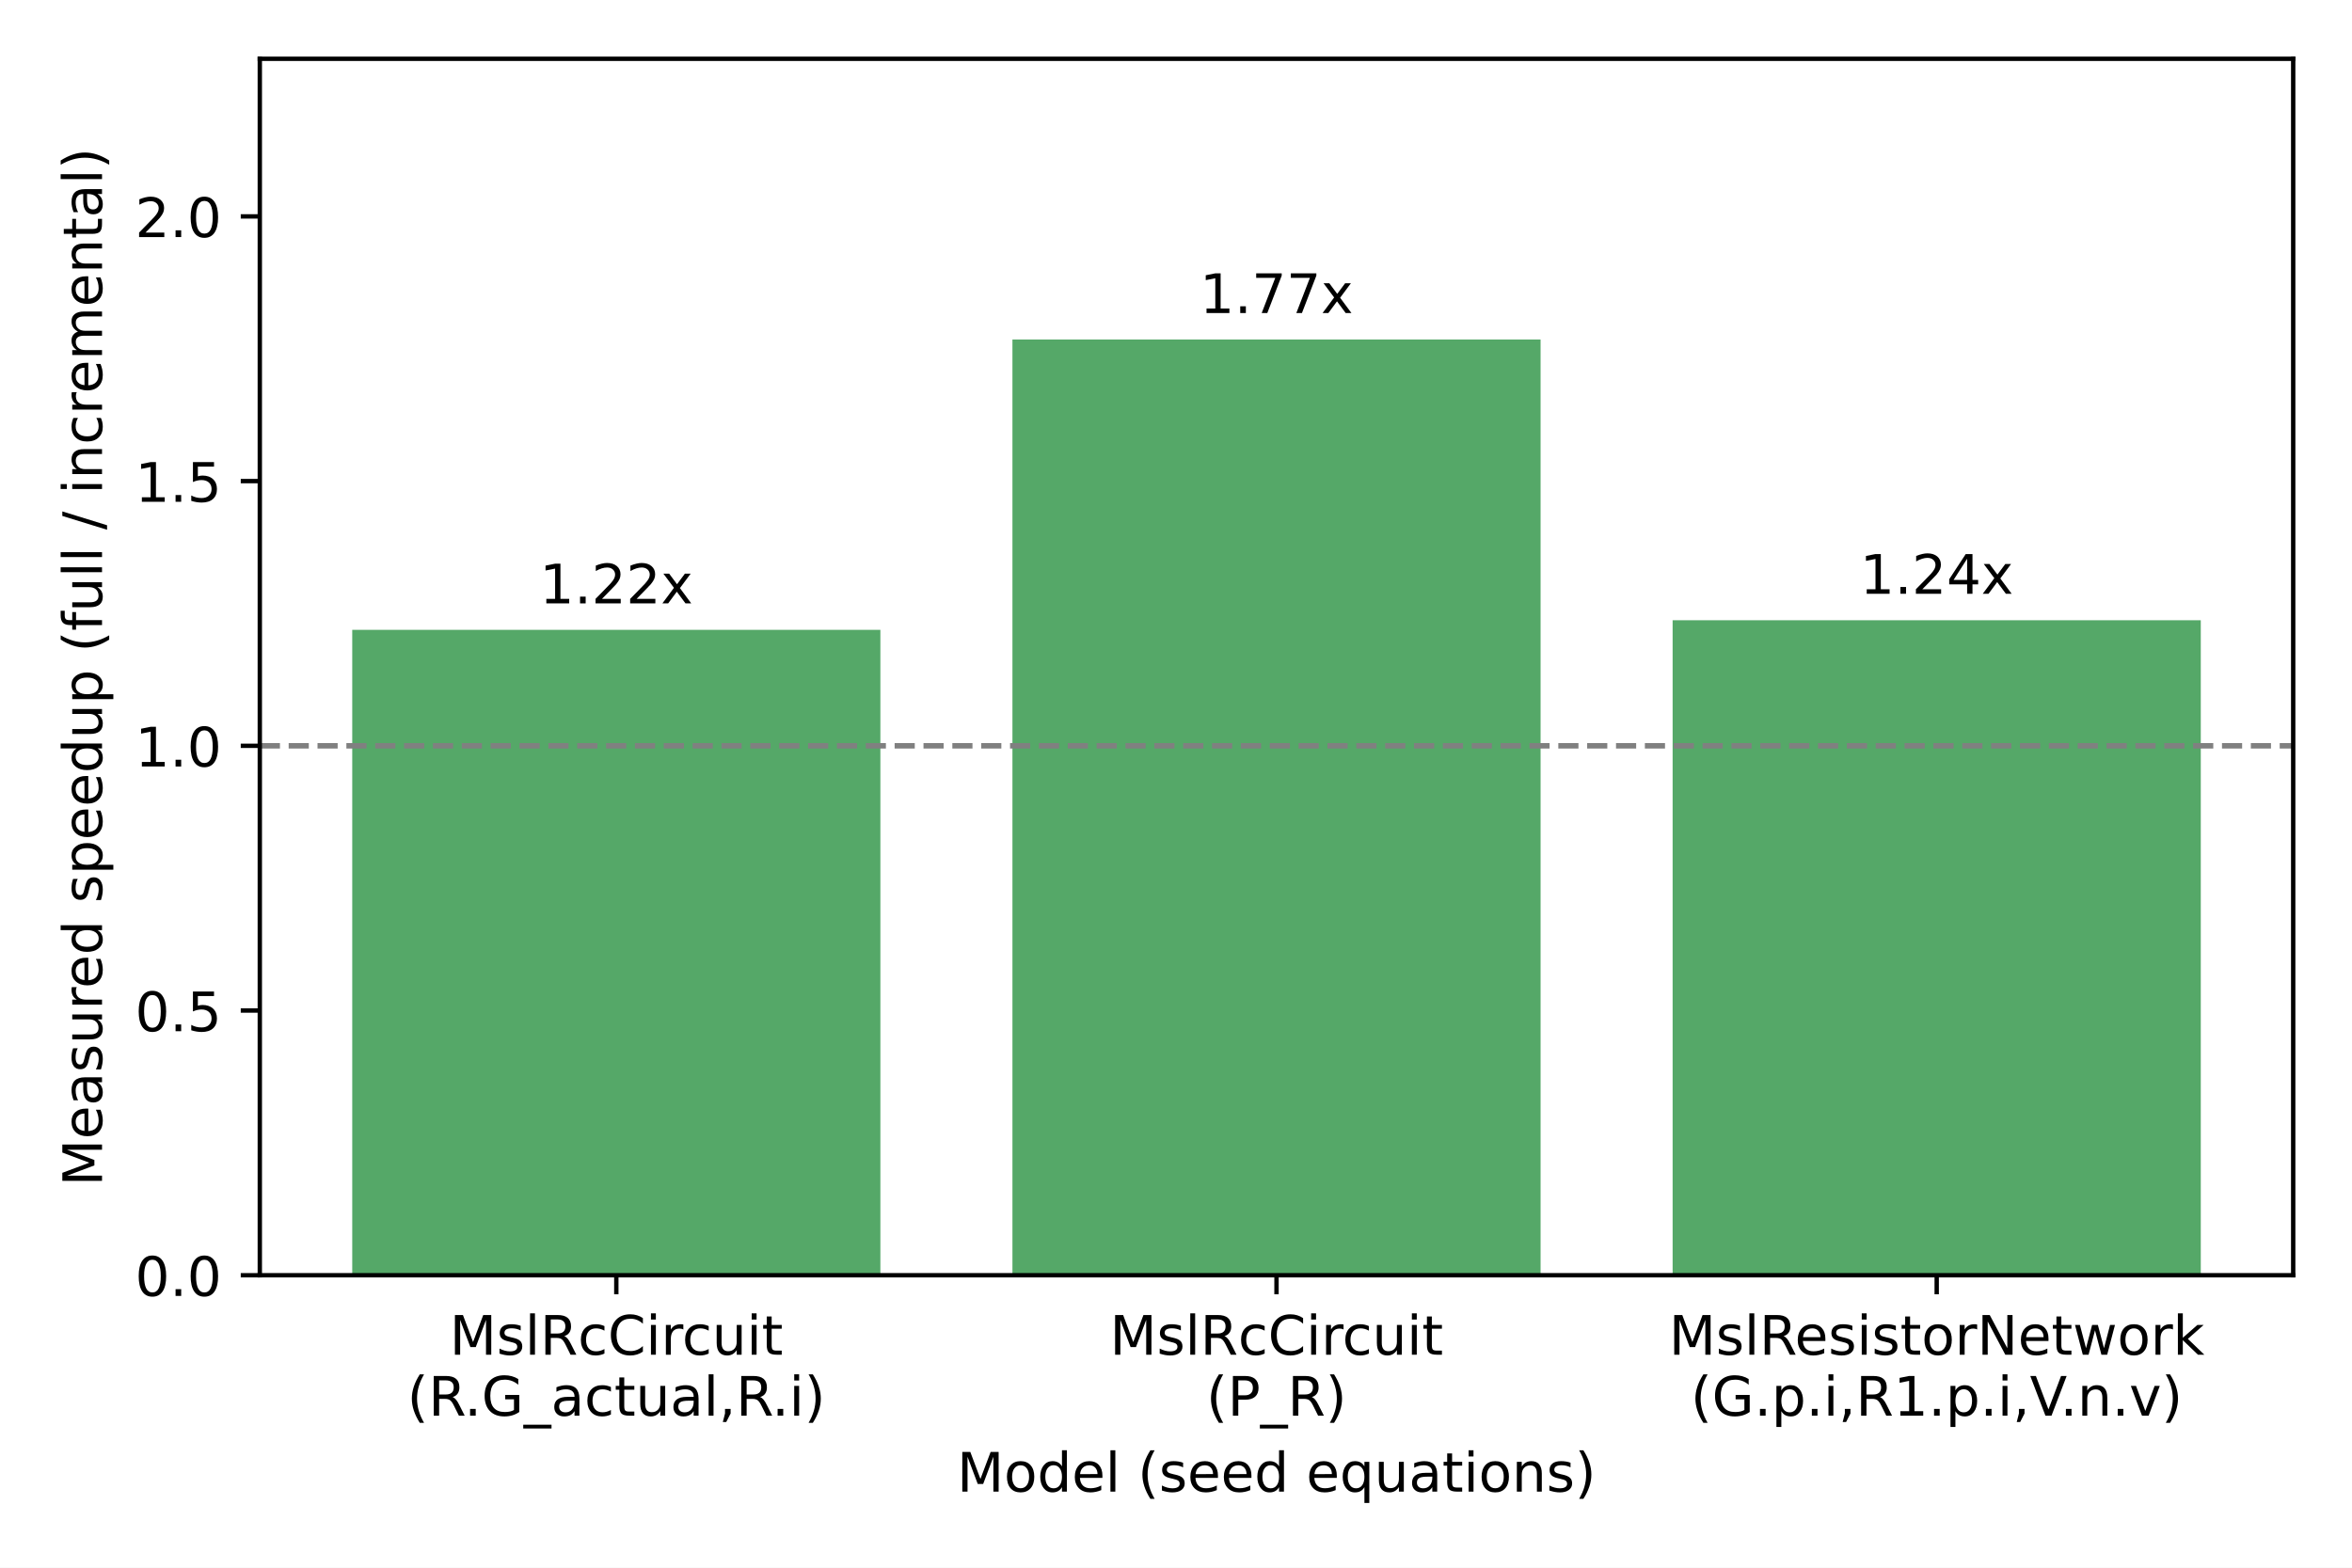
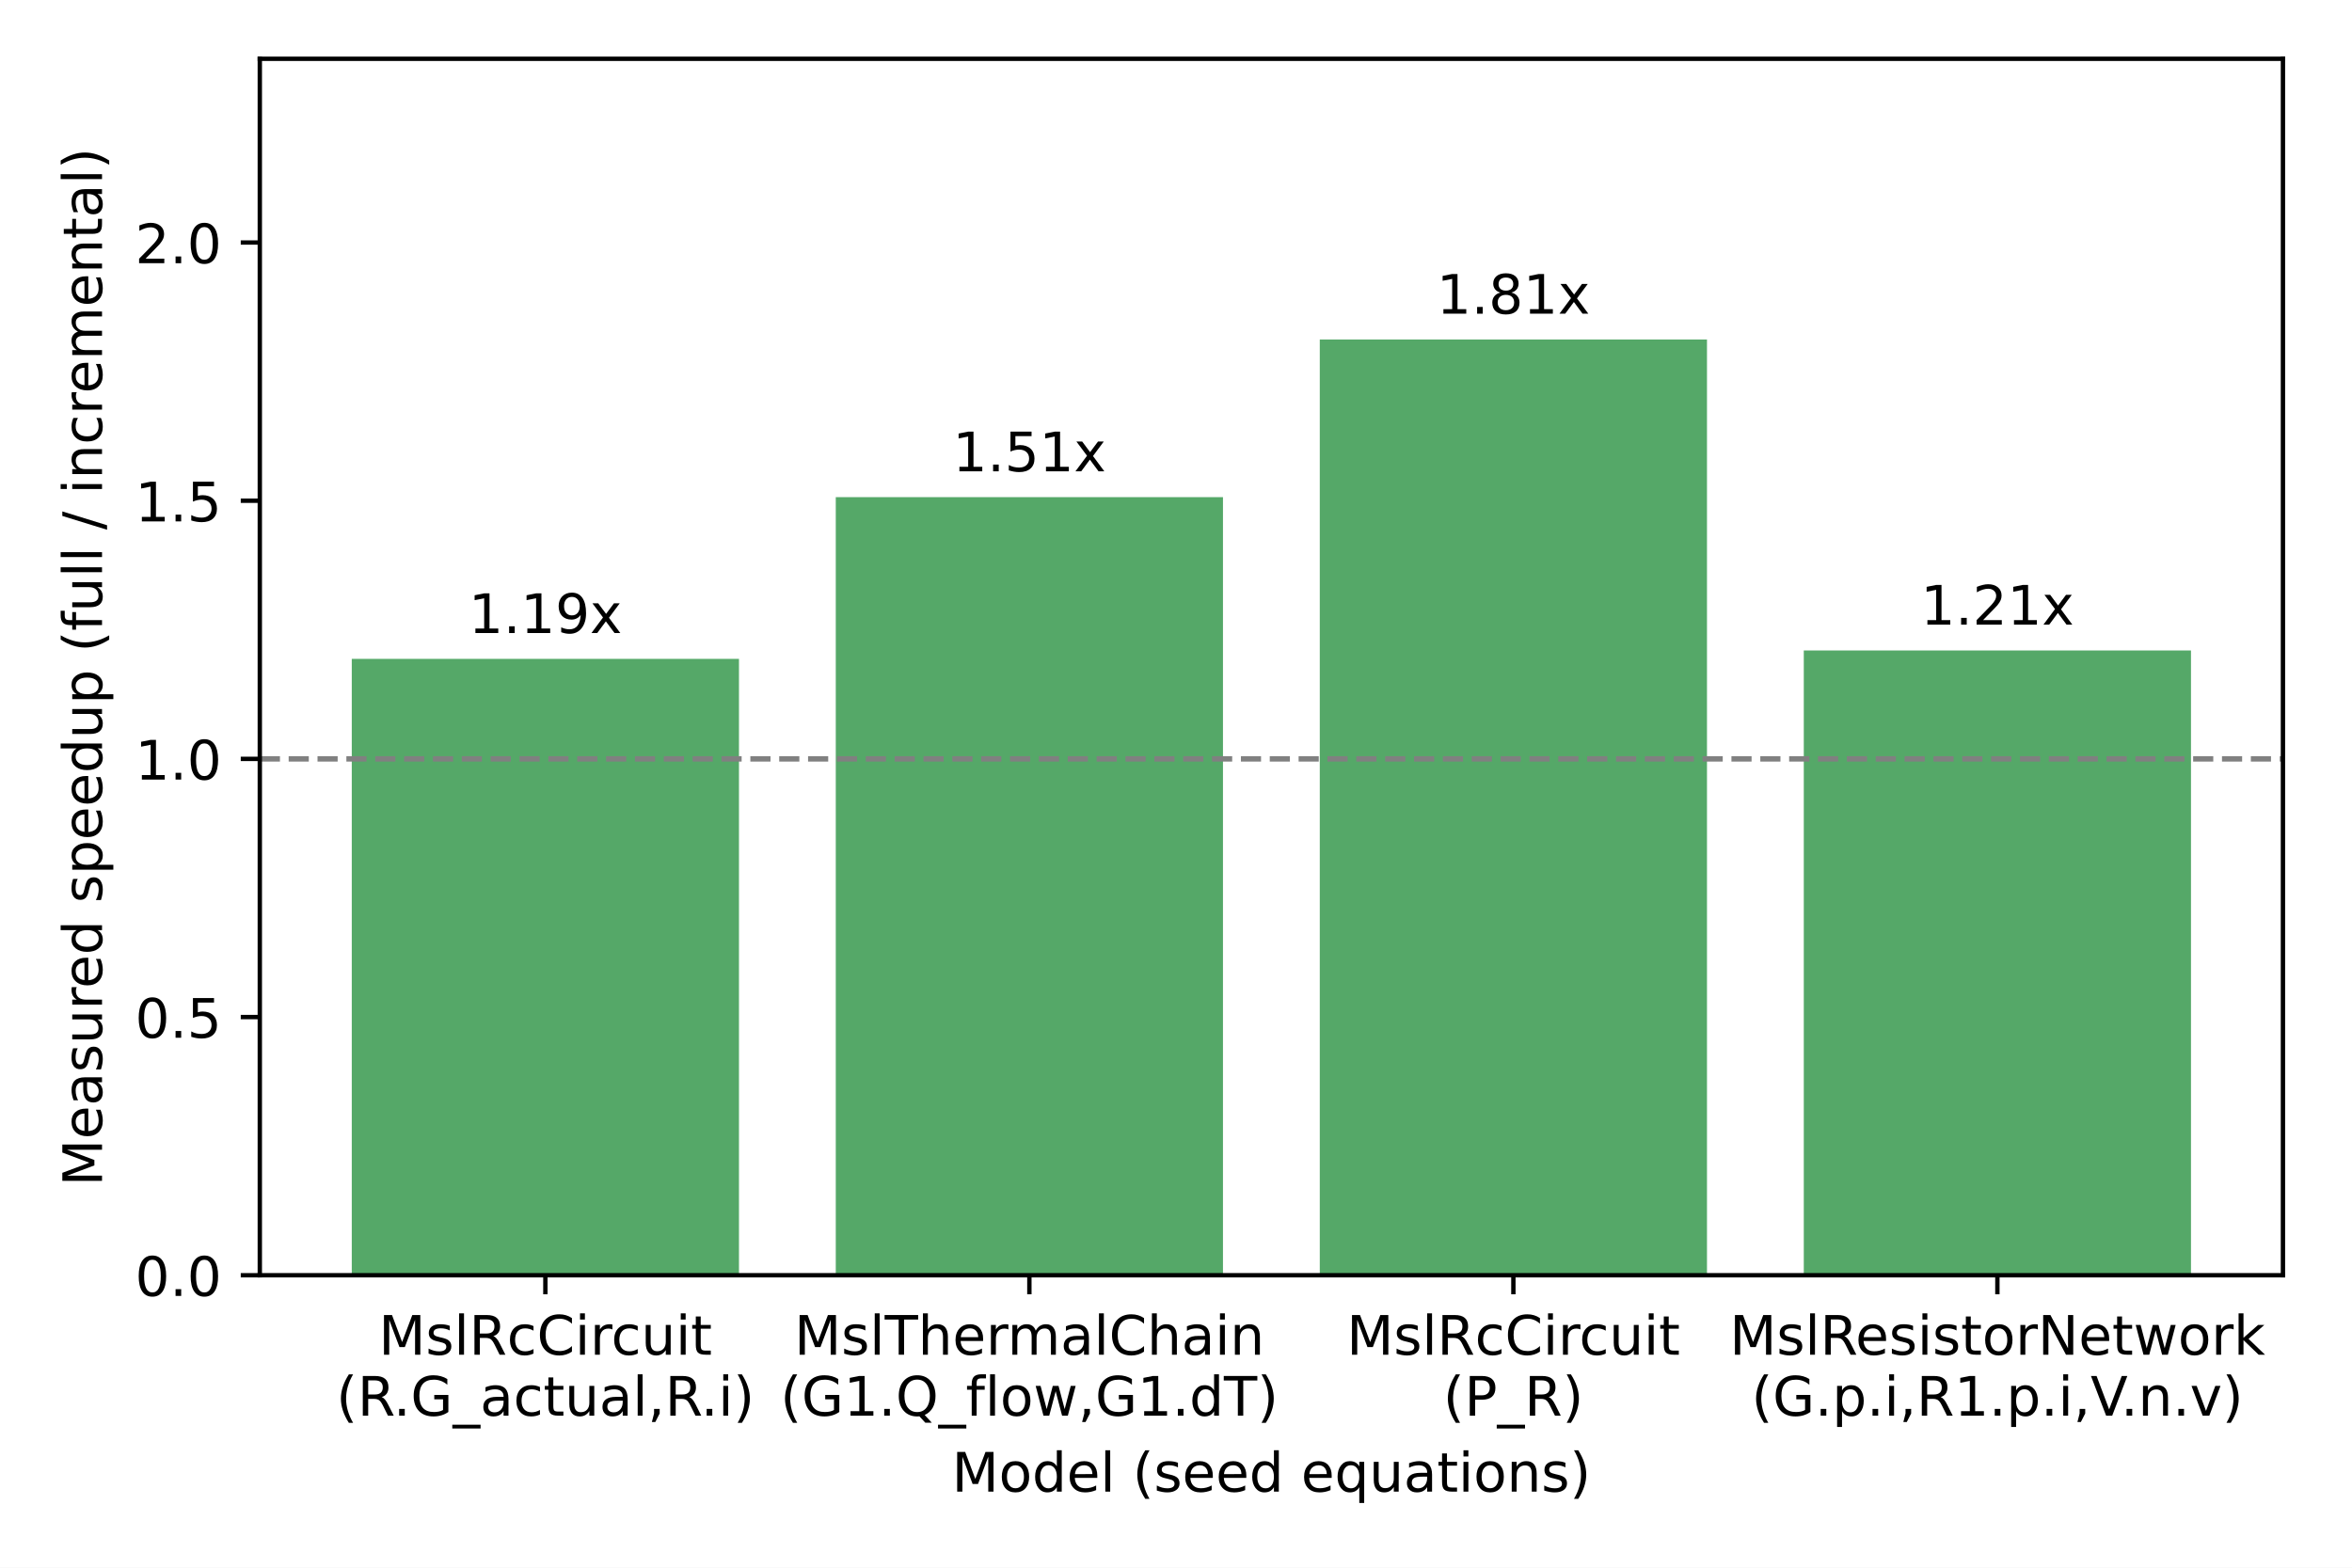
<svg xmlns="http://www.w3.org/2000/svg" xmlns:xlink="http://www.w3.org/1999/xlink" width="432pt" height="288pt" viewBox="0 0 432 288" version="1.1">
  <defs>
    <style type="text/css">*{stroke-linejoin: round; stroke-linecap: butt}</style>
  </defs>
  <g id="figure_1">
    <g id="patch_1">
      <path d="M 0 288  L 432 288  L 432 0  L 0 0  z " style="fill: #ffffff" />
    </g>
    <g id="axes_1">
      <g id="patch_2">
-         <path d="M 47.72 234.275  L 421.2 234.275  L 421.2 10.8  L 47.72 10.8  z " style="fill: #ffffff" />
+         <path d="M 47.72 234.275  L 419.316 234.275  L 419.316 10.8  L 47.72 10.8  z " style="fill: #ffffff" />
      </g>
      <g id="patch_3">
-         <path d="M 64.696 234.275  L 161.704 234.275  L 161.704 115.712  L 64.696 115.712  z " clip-path="url(#p40af8a4b9f)" style="fill: #55a868" />
+         <path d="M 64.611 234.275  L 135.73 234.275  L 135.73 121.04  L 64.611 121.04  z " clip-path="url(#pa6975c7ccc)" style="fill: #55a868" />
      </g>
      <g id="patch_4">
-         <path d="M 185.956 234.275  L 282.964 234.275  L 282.964 62.371  L 185.956 62.371  z " clip-path="url(#p40af8a4b9f)" style="fill: #55a868" />
+         <path d="M 153.509 234.275  L 224.628 234.275  L 224.628 91.329  L 153.509 91.329  z " clip-path="url(#pa6975c7ccc)" style="fill: #55a868" />
      </g>
      <g id="patch_5">
-         <path d="M 307.216 234.275  L 404.224 234.275  L 404.224 113.941  L 307.216 113.941  z " clip-path="url(#p40af8a4b9f)" style="fill: #55a868" />
+         <path d="M 242.408 234.275  L 313.527 234.275  L 313.527 62.371  L 242.408 62.371  z " clip-path="url(#pa6975c7ccc)" style="fill: #55a868" />
+       </g>
+       <g id="patch_6">
+         <path d="M 331.307 234.275  L 402.426 234.275  L 402.426 119.494  L 331.307 119.494  z " clip-path="url(#pa6975c7ccc)" style="fill: #55a868" />
      </g>
      <g id="matplotlib.axis_1">
        <g id="xtick_1">
          <g id="line2d_1">
            <defs>
              <path id="m8d30808b10" d="M 0 0  L 0 3.5  " style="stroke: #000000; stroke-width: 0.8" />
            </defs>
            <g>
-               <use xlink:href="#m8d30808b10" x="113.2" y="234.275" style="stroke: #000000; stroke-width: 0.8" />
+               <use xlink:href="#m8d30808b10" x="100.17" y="234.275" style="stroke: #000000; stroke-width: 0.8" />
            </g>
          </g>
          <g id="text_1">
-             <g transform="translate(82.57838 248.8732) scale(0.1 -0.1)">
+             <g transform="translate(69.54834 248.8732) scale(0.1 -0.1)">
              <defs>
                <path id="DejaVuSans-4d" d="M 628 4666  L 1569 4666  L 2759 1491  L 3956 4666  L 4897 4666  L 4897 0  L 4281 0  L 4281 4097  L 3078 897  L 2444 897  L 1241 4097  L 1241 0  L 628 0  L 628 4666  z " transform="scale(0.015625)" />
                <path id="DejaVuSans-73" d="M 2834 3397  L 2834 2853  Q 2591 2978 2328 3040  Q 2066 3103 1784 3103  Q 1356 3103 1142 2972  Q 928 2841 928 2578  Q 928 2378 1081 2264  Q 1234 2150 1697 2047  L 1894 2003  Q 2506 1872 2764 1633  Q 3022 1394 3022 966  Q 3022 478 2636 193  Q 2250 -91 1575 -91  Q 1294 -91 989 -36  Q 684 19 347 128  L 347 722  Q 666 556 975 473  Q 1284 391 1588 391  Q 1994 391 2212 530  Q 2431 669 2431 922  Q 2431 1156 2273 1281  Q 2116 1406 1581 1522  L 1381 1569  Q 847 1681 609 1914  Q 372 2147 372 2553  Q 372 3047 722 3315  Q 1072 3584 1716 3584  Q 2034 3584 2315 3537  Q 2597 3491 2834 3397  z " transform="scale(0.015625)" />
                <path id="DejaVuSans-6c" d="M 603 4863  L 1178 4863  L 1178 0  L 603 0  L 603 4863  z " transform="scale(0.015625)" />
                <path id="DejaVuSans-52" d="M 2841 2188  Q 3044 2119 3236 1894  Q 3428 1669 3622 1275  L 4263 0  L 3584 0  L 2988 1197  Q 2756 1666 2539 1819  Q 2322 1972 1947 1972  L 1259 1972  L 1259 0  L 628 0  L 628 4666  L 2053 4666  Q 2853 4666 3247 4331  Q 3641 3997 3641 3322  Q 3641 2881 3436 2590  Q 3231 2300 2841 2188  z M 1259 4147  L 1259 2491  L 2053 2491  Q 2509 2491 2742 2702  Q 2975 2913 2975 3322  Q 2975 3731 2742 3939  Q 2509 4147 2053 4147  L 1259 4147  z " transform="scale(0.015625)" />
                <path id="DejaVuSans-63" d="M 3122 3366  L 3122 2828  Q 2878 2963 2633 3030  Q 2388 3097 2138 3097  Q 1578 3097 1268 2742  Q 959 2388 959 1747  Q 959 1106 1268 751  Q 1578 397 2138 397  Q 2388 397 2633 464  Q 2878 531 3122 666  L 3122 134  Q 2881 22 2623 -34  Q 2366 -91 2075 -91  Q 1284 -91 818 406  Q 353 903 353 1747  Q 353 2603 823 3093  Q 1294 3584 2113 3584  Q 2378 3584 2631 3529  Q 2884 3475 3122 3366  z " transform="scale(0.015625)" />
                <path id="DejaVuSans-43" d="M 4122 4306  L 4122 3641  Q 3803 3938 3442 4084  Q 3081 4231 2675 4231  Q 1875 4231 1450 3742  Q 1025 3253 1025 2328  Q 1025 1406 1450 917  Q 1875 428 2675 428  Q 3081 428 3442 575  Q 3803 722 4122 1019  L 4122 359  Q 3791 134 3420 21  Q 3050 -91 2638 -91  Q 1578 -91 968 557  Q 359 1206 359 2328  Q 359 3453 968 4101  Q 1578 4750 2638 4750  Q 3056 4750 3426 4639  Q 3797 4528 4122 4306  z " transform="scale(0.015625)" />
                <path id="DejaVuSans-69" d="M 603 3500  L 1178 3500  L 1178 0  L 603 0  L 603 3500  z M 603 4863  L 1178 4863  L 1178 4134  L 603 4134  L 603 4863  z " transform="scale(0.015625)" />
                <path id="DejaVuSans-72" d="M 2631 2963  Q 2534 3019 2420 3045  Q 2306 3072 2169 3072  Q 1681 3072 1420 2755  Q 1159 2438 1159 1844  L 1159 0  L 581 0  L 581 3500  L 1159 3500  L 1159 2956  Q 1341 3275 1631 3429  Q 1922 3584 2338 3584  Q 2397 3584 2469 3576  Q 2541 3569 2628 3553  L 2631 2963  z " transform="scale(0.015625)" />
                <path id="DejaVuSans-75" d="M 544 1381  L 544 3500  L 1119 3500  L 1119 1403  Q 1119 906 1312 657  Q 1506 409 1894 409  Q 2359 409 2629 706  Q 2900 1003 2900 1516  L 2900 3500  L 3475 3500  L 3475 0  L 2900 0  L 2900 538  Q 2691 219 2414 64  Q 2138 -91 1772 -91  Q 1169 -91 856 284  Q 544 659 544 1381  z M 1991 3584  L 1991 3584  z " transform="scale(0.015625)" />
                <path id="DejaVuSans-74" d="M 1172 4494  L 1172 3500  L 2356 3500  L 2356 3053  L 1172 3053  L 1172 1153  Q 1172 725 1289 603  Q 1406 481 1766 481  L 2356 481  L 2356 0  L 1766 0  Q 1100 0 847 248  Q 594 497 594 1153  L 594 3053  L 172 3053  L 172 3500  L 594 3500  L 594 4494  L 1172 4494  z " transform="scale(0.015625)" />
              </defs>
              <use xlink:href="#DejaVuSans-4d" />
              <use xlink:href="#DejaVuSans-73" x="86.279" />
              <use xlink:href="#DejaVuSans-6c" x="138.379" />
              <use xlink:href="#DejaVuSans-52" x="166.162" />
              <use xlink:href="#DejaVuSans-63" x="235.645" />
              <use xlink:href="#DejaVuSans-43" x="290.625" />
              <use xlink:href="#DejaVuSans-69" x="360.449" />
              <use xlink:href="#DejaVuSans-72" x="388.232" />
              <use xlink:href="#DejaVuSans-63" x="427.096" />
              <use xlink:href="#DejaVuSans-75" x="482.076" />
              <use xlink:href="#DejaVuSans-69" x="545.455" />
              <use xlink:href="#DejaVuSans-74" x="573.238" />
            </g>
-             <g transform="translate(74.78698 260.071) scale(0.1 -0.1)">
+             <g transform="translate(61.75694 260.071) scale(0.1 -0.1)">
              <defs>
                <path id="DejaVuSans-28" d="M 1984 4856  Q 1566 4138 1362 3434  Q 1159 2731 1159 2009  Q 1159 1288 1364 580  Q 1569 -128 1984 -844  L 1484 -844  Q 1016 -109 783 600  Q 550 1309 550 2009  Q 550 2706 781 3412  Q 1013 4119 1484 4856  L 1984 4856  z " transform="scale(0.015625)" />
                <path id="DejaVuSans-2e" d="M 684 794  L 1344 794  L 1344 0  L 684 0  L 684 794  z " transform="scale(0.015625)" />
                <path id="DejaVuSans-47" d="M 3809 666  L 3809 1919  L 2778 1919  L 2778 2438  L 4434 2438  L 4434 434  Q 4069 175 3628 42  Q 3188 -91 2688 -91  Q 1594 -91 976 548  Q 359 1188 359 2328  Q 359 3472 976 4111  Q 1594 4750 2688 4750  Q 3144 4750 3555 4637  Q 3966 4525 4313 4306  L 4313 3634  Q 3963 3931 3569 4081  Q 3175 4231 2741 4231  Q 1884 4231 1454 3753  Q 1025 3275 1025 2328  Q 1025 1384 1454 906  Q 1884 428 2741 428  Q 3075 428 3337 486  Q 3600 544 3809 666  z " transform="scale(0.015625)" />
                <path id="DejaVuSans-5f" d="M 3263 -1063  L 3263 -1509  L -63 -1509  L -63 -1063  L 3263 -1063  z " transform="scale(0.015625)" />
                <path id="DejaVuSans-61" d="M 2194 1759  Q 1497 1759 1228 1600  Q 959 1441 959 1056  Q 959 750 1161 570  Q 1363 391 1709 391  Q 2188 391 2477 730  Q 2766 1069 2766 1631  L 2766 1759  L 2194 1759  z M 3341 1997  L 3341 0  L 2766 0  L 2766 531  Q 2569 213 2275 61  Q 1981 -91 1556 -91  Q 1019 -91 701 211  Q 384 513 384 1019  Q 384 1609 779 1909  Q 1175 2209 1959 2209  L 2766 2209  L 2766 2266  Q 2766 2663 2505 2880  Q 2244 3097 1772 3097  Q 1472 3097 1187 3025  Q 903 2953 641 2809  L 641 3341  Q 956 3463 1253 3523  Q 1550 3584 1831 3584  Q 2591 3584 2966 3190  Q 3341 2797 3341 1997  z " transform="scale(0.015625)" />
                <path id="DejaVuSans-2c" d="M 750 794  L 1409 794  L 1409 256  L 897 -744  L 494 -744  L 750 256  L 750 794  z " transform="scale(0.015625)" />
                <path id="DejaVuSans-29" d="M 513 4856  L 1013 4856  Q 1481 4119 1714 3412  Q 1947 2706 1947 2009  Q 1947 1309 1714 600  Q 1481 -109 1013 -844  L 513 -844  Q 928 -128 1133 580  Q 1338 1288 1338 2009  Q 1338 2731 1133 3434  Q 928 4138 513 4856  z " transform="scale(0.015625)" />
              </defs>
              <use xlink:href="#DejaVuSans-28" />
              <use xlink:href="#DejaVuSans-52" x="39.014" />
              <use xlink:href="#DejaVuSans-2e" x="104.871" />
              <use xlink:href="#DejaVuSans-47" x="136.658" />
              <use xlink:href="#DejaVuSans-5f" x="214.148" />
              <use xlink:href="#DejaVuSans-61" x="264.148" />
              <use xlink:href="#DejaVuSans-63" x="325.428" />
              <use xlink:href="#DejaVuSans-74" x="380.408" />
              <use xlink:href="#DejaVuSans-75" x="419.617" />
              <use xlink:href="#DejaVuSans-61" x="482.996" />
              <use xlink:href="#DejaVuSans-6c" x="544.275" />
              <use xlink:href="#DejaVuSans-2c" x="572.059" />
              <use xlink:href="#DejaVuSans-52" x="603.846" />
              <use xlink:href="#DejaVuSans-2e" x="669.703" />
              <use xlink:href="#DejaVuSans-69" x="701.49" />
              <use xlink:href="#DejaVuSans-29" x="729.273" />
            </g>
          </g>
        </g>
        <g id="xtick_2">
          <g id="line2d_2">
            <g>
-               <use xlink:href="#m8d30808b10" x="234.46" y="234.275" style="stroke: #000000; stroke-width: 0.8" />
+               <use xlink:href="#m8d30808b10" x="189.069" y="234.275" style="stroke: #000000; stroke-width: 0.8" />
            </g>
          </g>
          <g id="text_2">
-             <g transform="translate(203.8381 248.8732) scale(0.1 -0.1)">
+             <g transform="translate(145.8884 248.8732) scale(0.1 -0.1)">
+               <defs>
+                 <path id="DejaVuSans-54" d="M -19 4666  L 3928 4666  L 3928 4134  L 2272 4134  L 2272 0  L 1638 0  L 1638 4134  L -19 4134  L -19 4666  z " transform="scale(0.015625)" />
+                 <path id="DejaVuSans-68" d="M 3513 2113  L 3513 0  L 2938 0  L 2938 2094  Q 2938 2591 2744 2837  Q 2550 3084 2163 3084  Q 1697 3084 1428 2787  Q 1159 2491 1159 1978  L 1159 0  L 581 0  L 581 4863  L 1159 4863  L 1159 2956  Q 1366 3272 1645 3428  Q 1925 3584 2291 3584  Q 2894 3584 3203 3211  Q 3513 2838 3513 2113  z " transform="scale(0.015625)" />
+                 <path id="DejaVuSans-65" d="M 3597 1894  L 3597 1613  L 953 1613  Q 991 1019 1311 708  Q 1631 397 2203 397  Q 2534 397 2845 478  Q 3156 559 3463 722  L 3463 178  Q 3153 47 2828 -22  Q 2503 -91 2169 -91  Q 1331 -91 842 396  Q 353 884 353 1716  Q 353 2575 817 3079  Q 1281 3584 2069 3584  Q 2775 3584 3186 3129  Q 3597 2675 3597 1894  z M 3022 2063  Q 3016 2534 2758 2815  Q 2500 3097 2075 3097  Q 1594 3097 1305 2825  Q 1016 2553 972 2059  L 3022 2063  z " transform="scale(0.015625)" />
+                 <path id="DejaVuSans-6d" d="M 3328 2828  Q 3544 3216 3844 3400  Q 4144 3584 4550 3584  Q 5097 3584 5394 3201  Q 5691 2819 5691 2113  L 5691 0  L 5113 0  L 5113 2094  Q 5113 2597 4934 2840  Q 4756 3084 4391 3084  Q 3944 3084 3684 2787  Q 3425 2491 3425 1978  L 3425 0  L 2847 0  L 2847 2094  Q 2847 2600 2669 2842  Q 2491 3084 2119 3084  Q 1678 3084 1418 2786  Q 1159 2488 1159 1978  L 1159 0  L 581 0  L 581 3500  L 1159 3500  L 1159 2956  Q 1356 3278 1631 3431  Q 1906 3584 2284 3584  Q 2666 3584 2933 3390  Q 3200 3197 3328 2828  z " transform="scale(0.015625)" />
+                 <path id="DejaVuSans-6e" d="M 3513 2113  L 3513 0  L 2938 0  L 2938 2094  Q 2938 2591 2744 2837  Q 2550 3084 2163 3084  Q 1697 3084 1428 2787  Q 1159 2491 1159 1978  L 1159 0  L 581 0  L 581 3500  L 1159 3500  L 1159 2956  Q 1366 3272 1645 3428  Q 1925 3584 2291 3584  Q 2894 3584 3203 3211  Q 3513 2838 3513 2113  z " transform="scale(0.015625)" />
+               </defs>
+               <use xlink:href="#DejaVuSans-4d" />
+               <use xlink:href="#DejaVuSans-73" x="86.279" />
+               <use xlink:href="#DejaVuSans-6c" x="138.379" />
+               <use xlink:href="#DejaVuSans-54" x="166.162" />
+               <use xlink:href="#DejaVuSans-68" x="227.246" />
+               <use xlink:href="#DejaVuSans-65" x="290.625" />
+               <use xlink:href="#DejaVuSans-72" x="352.148" />
+               <use xlink:href="#DejaVuSans-6d" x="391.512" />
+               <use xlink:href="#DejaVuSans-61" x="488.924" />
+               <use xlink:href="#DejaVuSans-6c" x="550.203" />
+               <use xlink:href="#DejaVuSans-43" x="577.986" />
+               <use xlink:href="#DejaVuSans-68" x="647.811" />
+               <use xlink:href="#DejaVuSans-61" x="711.189" />
+               <use xlink:href="#DejaVuSans-69" x="772.469" />
+               <use xlink:href="#DejaVuSans-6e" x="800.252" />
+             </g>
+             <g transform="translate(143.3275 260.071) scale(0.1 -0.1)">
+               <defs>
+                 <path id="DejaVuSans-31" d="M 794 531  L 1825 531  L 1825 4091  L 703 3866  L 703 4441  L 1819 4666  L 2450 4666  L 2450 531  L 3481 531  L 3481 0  L 794 0  L 794 531  z " transform="scale(0.015625)" />
+                 <path id="DejaVuSans-51" d="M 2522 4238  Q 1834 4238 1429 3725  Q 1025 3213 1025 2328  Q 1025 1447 1429 934  Q 1834 422 2522 422  Q 3209 422 3611 934  Q 4013 1447 4013 2328  Q 4013 3213 3611 3725  Q 3209 4238 2522 4238  z M 3406 84  L 4238 -825  L 3475 -825  L 2784 -78  Q 2681 -84 2626 -87  Q 2572 -91 2522 -91  Q 1538 -91 948 567  Q 359 1225 359 2328  Q 359 3434 948 4092  Q 1538 4750 2522 4750  Q 3503 4750 4090 4092  Q 4678 3434 4678 2328  Q 4678 1516 4351 937  Q 4025 359 3406 84  z " transform="scale(0.015625)" />
+                 <path id="DejaVuSans-66" d="M 2375 4863  L 2375 4384  L 1825 4384  Q 1516 4384 1395 4259  Q 1275 4134 1275 3809  L 1275 3500  L 2222 3500  L 2222 3053  L 1275 3053  L 1275 0  L 697 0  L 697 3053  L 147 3053  L 147 3500  L 697 3500  L 697 3744  Q 697 4328 969 4595  Q 1241 4863 1831 4863  L 2375 4863  z " transform="scale(0.015625)" />
+                 <path id="DejaVuSans-6f" d="M 1959 3097  Q 1497 3097 1228 2736  Q 959 2375 959 1747  Q 959 1119 1226 758  Q 1494 397 1959 397  Q 2419 397 2687 759  Q 2956 1122 2956 1747  Q 2956 2369 2687 2733  Q 2419 3097 1959 3097  z M 1959 3584  Q 2709 3584 3137 3096  Q 3566 2609 3566 1747  Q 3566 888 3137 398  Q 2709 -91 1959 -91  Q 1206 -91 779 398  Q 353 888 353 1747  Q 353 2609 779 3096  Q 1206 3584 1959 3584  z " transform="scale(0.015625)" />
+                 <path id="DejaVuSans-77" d="M 269 3500  L 844 3500  L 1563 769  L 2278 3500  L 2956 3500  L 3675 769  L 4391 3500  L 4966 3500  L 4050 0  L 3372 0  L 2619 2869  L 1863 0  L 1184 0  L 269 3500  z " transform="scale(0.015625)" />
+                 <path id="DejaVuSans-64" d="M 2906 2969  L 2906 4863  L 3481 4863  L 3481 0  L 2906 0  L 2906 525  Q 2725 213 2448 61  Q 2172 -91 1784 -91  Q 1150 -91 751 415  Q 353 922 353 1747  Q 353 2572 751 3078  Q 1150 3584 1784 3584  Q 2172 3584 2448 3432  Q 2725 3281 2906 2969  z M 947 1747  Q 947 1113 1208 752  Q 1469 391 1925 391  Q 2381 391 2643 752  Q 2906 1113 2906 1747  Q 2906 2381 2643 2742  Q 2381 3103 1925 3103  Q 1469 3103 1208 2742  Q 947 2381 947 1747  z " transform="scale(0.015625)" />
+               </defs>
+               <use xlink:href="#DejaVuSans-28" />
+               <use xlink:href="#DejaVuSans-47" x="39.014" />
+               <use xlink:href="#DejaVuSans-31" x="116.504" />
+               <use xlink:href="#DejaVuSans-2e" x="180.127" />
+               <use xlink:href="#DejaVuSans-51" x="211.914" />
+               <use xlink:href="#DejaVuSans-5f" x="290.625" />
+               <use xlink:href="#DejaVuSans-66" x="340.625" />
+               <use xlink:href="#DejaVuSans-6c" x="375.83" />
+               <use xlink:href="#DejaVuSans-6f" x="403.613" />
+               <use xlink:href="#DejaVuSans-77" x="464.795" />
+               <use xlink:href="#DejaVuSans-2c" x="546.582" />
+               <use xlink:href="#DejaVuSans-47" x="578.369" />
+               <use xlink:href="#DejaVuSans-31" x="655.859" />
+               <use xlink:href="#DejaVuSans-2e" x="719.482" />
+               <use xlink:href="#DejaVuSans-64" x="751.27" />
+               <use xlink:href="#DejaVuSans-54" x="814.746" />
+               <use xlink:href="#DejaVuSans-29" x="875.83" />
+             </g>
+           </g>
+         </g>
+         <g id="xtick_3">
+           <g id="line2d_3">
+             <g>
+               <use xlink:href="#m8d30808b10" x="277.968" y="234.275" style="stroke: #000000; stroke-width: 0.8" />
+             </g>
+           </g>
+           <g id="text_3">
+             <g transform="translate(247.3457 248.8732) scale(0.1 -0.1)">
              <use xlink:href="#DejaVuSans-4d" />
              <use xlink:href="#DejaVuSans-73" x="86.279" />
              <use xlink:href="#DejaVuSans-6c" x="138.379" />
              <use xlink:href="#DejaVuSans-52" x="166.162" />
              <use xlink:href="#DejaVuSans-63" x="235.645" />
              <use xlink:href="#DejaVuSans-43" x="290.625" />
              <use xlink:href="#DejaVuSans-69" x="360.449" />
              <use xlink:href="#DejaVuSans-72" x="388.232" />
              <use xlink:href="#DejaVuSans-63" x="427.096" />
              <use xlink:href="#DejaVuSans-75" x="482.076" />
              <use xlink:href="#DejaVuSans-69" x="545.455" />
              <use xlink:href="#DejaVuSans-74" x="573.238" />
            </g>
-             <g transform="translate(221.5694 260.071) scale(0.1 -0.1)">
+             <g transform="translate(265.0769 260.071) scale(0.1 -0.1)">
              <defs>
                <path id="DejaVuSans-50" d="M 1259 4147  L 1259 2394  L 2053 2394  Q 2494 2394 2734 2622  Q 2975 2850 2975 3272  Q 2975 3691 2734 3919  Q 2494 4147 2053 4147  L 1259 4147  z M 628 4666  L 2053 4666  Q 2838 4666 3239 4311  Q 3641 3956 3641 3272  Q 3641 2581 3239 2228  Q 2838 1875 2053 1875  L 1259 1875  L 1259 0  L 628 0  L 628 4666  z " transform="scale(0.015625)" />
              </defs>
              <use xlink:href="#DejaVuSans-28" />
              <use xlink:href="#DejaVuSans-50" x="39.014" />
              <use xlink:href="#DejaVuSans-5f" x="99.316" />
              <use xlink:href="#DejaVuSans-52" x="149.316" />
              <use xlink:href="#DejaVuSans-29" x="218.799" />
            </g>
          </g>
        </g>
-         <g id="xtick_3">
-           <g id="line2d_3">
-             <g>
-               <use xlink:href="#m8d30808b10" x="355.72" y="234.275" style="stroke: #000000; stroke-width: 0.8" />
-             </g>
-           </g>
-           <g id="text_3">
-             <g transform="translate(306.5361 248.8732) scale(0.1 -0.1)">
-               <defs>
-                 <path id="DejaVuSans-65" d="M 3597 1894  L 3597 1613  L 953 1613  Q 991 1019 1311 708  Q 1631 397 2203 397  Q 2534 397 2845 478  Q 3156 559 3463 722  L 3463 178  Q 3153 47 2828 -22  Q 2503 -91 2169 -91  Q 1331 -91 842 396  Q 353 884 353 1716  Q 353 2575 817 3079  Q 1281 3584 2069 3584  Q 2775 3584 3186 3129  Q 3597 2675 3597 1894  z M 3022 2063  Q 3016 2534 2758 2815  Q 2500 3097 2075 3097  Q 1594 3097 1305 2825  Q 1016 2553 972 2059  L 3022 2063  z " transform="scale(0.015625)" />
-                 <path id="DejaVuSans-6f" d="M 1959 3097  Q 1497 3097 1228 2736  Q 959 2375 959 1747  Q 959 1119 1226 758  Q 1494 397 1959 397  Q 2419 397 2687 759  Q 2956 1122 2956 1747  Q 2956 2369 2687 2733  Q 2419 3097 1959 3097  z M 1959 3584  Q 2709 3584 3137 3096  Q 3566 2609 3566 1747  Q 3566 888 3137 398  Q 2709 -91 1959 -91  Q 1206 -91 779 398  Q 353 888 353 1747  Q 353 2609 779 3096  Q 1206 3584 1959 3584  z " transform="scale(0.015625)" />
+         <g id="xtick_4">
+           <g id="line2d_4">
+             <g>
+               <use xlink:href="#m8d30808b10" x="366.866" y="234.275" style="stroke: #000000; stroke-width: 0.8" />
+             </g>
+           </g>
+           <g id="text_4">
+             <g transform="translate(317.6826 248.8732) scale(0.1 -0.1)">
+               <defs>
                <path id="DejaVuSans-4e" d="M 628 4666  L 1478 4666  L 3547 763  L 3547 4666  L 4159 4666  L 4159 0  L 3309 0  L 1241 3903  L 1241 0  L 628 0  L 628 4666  z " transform="scale(0.015625)" />
-                 <path id="DejaVuSans-77" d="M 269 3500  L 844 3500  L 1563 769  L 2278 3500  L 2956 3500  L 3675 769  L 4391 3500  L 4966 3500  L 4050 0  L 3372 0  L 2619 2869  L 1863 0  L 1184 0  L 269 3500  z " transform="scale(0.015625)" />
                <path id="DejaVuSans-6b" d="M 581 4863  L 1159 4863  L 1159 1991  L 2875 3500  L 3609 3500  L 1753 1863  L 3688 0  L 2938 0  L 1159 1709  L 1159 0  L 581 0  L 581 4863  z " transform="scale(0.015625)" />
              </defs>
              <use xlink:href="#DejaVuSans-4d" />
              <use xlink:href="#DejaVuSans-73" x="86.279" />
              <use xlink:href="#DejaVuSans-6c" x="138.379" />
              <use xlink:href="#DejaVuSans-52" x="166.162" />
              <use xlink:href="#DejaVuSans-65" x="231.145" />
              <use xlink:href="#DejaVuSans-73" x="292.668" />
              <use xlink:href="#DejaVuSans-69" x="344.768" />
              <use xlink:href="#DejaVuSans-73" x="372.551" />
              <use xlink:href="#DejaVuSans-74" x="424.65" />
              <use xlink:href="#DejaVuSans-6f" x="463.859" />
              <use xlink:href="#DejaVuSans-72" x="525.041" />
              <use xlink:href="#DejaVuSans-4e" x="566.154" />
              <use xlink:href="#DejaVuSans-65" x="640.959" />
              <use xlink:href="#DejaVuSans-74" x="702.482" />
              <use xlink:href="#DejaVuSans-77" x="741.691" />
              <use xlink:href="#DejaVuSans-6f" x="823.479" />
              <use xlink:href="#DejaVuSans-72" x="884.66" />
              <use xlink:href="#DejaVuSans-6b" x="925.773" />
            </g>
-             <g transform="translate(310.5447 260.071) scale(0.1 -0.1)">
+             <g transform="translate(321.6912 260.071) scale(0.1 -0.1)">
              <defs>
                <path id="DejaVuSans-70" d="M 1159 525  L 1159 -1331  L 581 -1331  L 581 3500  L 1159 3500  L 1159 2969  Q 1341 3281 1617 3432  Q 1894 3584 2278 3584  Q 2916 3584 3314 3078  Q 3713 2572 3713 1747  Q 3713 922 3314 415  Q 2916 -91 2278 -91  Q 1894 -91 1617 61  Q 1341 213 1159 525  z M 3116 1747  Q 3116 2381 2855 2742  Q 2594 3103 2138 3103  Q 1681 3103 1420 2742  Q 1159 2381 1159 1747  Q 1159 1113 1420 752  Q 1681 391 2138 391  Q 2594 391 2855 752  Q 3116 1113 3116 1747  z " transform="scale(0.015625)" />
-                 <path id="DejaVuSans-31" d="M 794 531  L 1825 531  L 1825 4091  L 703 3866  L 703 4441  L 1819 4666  L 2450 4666  L 2450 531  L 3481 531  L 3481 0  L 794 0  L 794 531  z " transform="scale(0.015625)" />
                <path id="DejaVuSans-56" d="M 1831 0  L 50 4666  L 709 4666  L 2188 738  L 3669 4666  L 4325 4666  L 2547 0  L 1831 0  z " transform="scale(0.015625)" />
-                 <path id="DejaVuSans-6e" d="M 3513 2113  L 3513 0  L 2938 0  L 2938 2094  Q 2938 2591 2744 2837  Q 2550 3084 2163 3084  Q 1697 3084 1428 2787  Q 1159 2491 1159 1978  L 1159 0  L 581 0  L 581 3500  L 1159 3500  L 1159 2956  Q 1366 3272 1645 3428  Q 1925 3584 2291 3584  Q 2894 3584 3203 3211  Q 3513 2838 3513 2113  z " transform="scale(0.015625)" />
                <path id="DejaVuSans-76" d="M 191 3500  L 800 3500  L 1894 563  L 2988 3500  L 3597 3500  L 2284 0  L 1503 0  L 191 3500  z " transform="scale(0.015625)" />
              </defs>
              <use xlink:href="#DejaVuSans-28" />
              <use xlink:href="#DejaVuSans-47" x="39.014" />
              <use xlink:href="#DejaVuSans-2e" x="116.504" />
              <use xlink:href="#DejaVuSans-70" x="148.291" />
              <use xlink:href="#DejaVuSans-2e" x="211.768" />
              <use xlink:href="#DejaVuSans-69" x="243.555" />
              <use xlink:href="#DejaVuSans-2c" x="271.338" />
              <use xlink:href="#DejaVuSans-52" x="303.125" />
              <use xlink:href="#DejaVuSans-31" x="372.607" />
              <use xlink:href="#DejaVuSans-2e" x="436.23" />
              <use xlink:href="#DejaVuSans-70" x="468.018" />
              <use xlink:href="#DejaVuSans-2e" x="531.494" />
              <use xlink:href="#DejaVuSans-69" x="563.281" />
              <use xlink:href="#DejaVuSans-2c" x="591.064" />
              <use xlink:href="#DejaVuSans-56" x="622.852" />
              <use xlink:href="#DejaVuSans-2e" x="678.385" />
              <use xlink:href="#DejaVuSans-6e" x="710.172" />
              <use xlink:href="#DejaVuSans-2e" x="773.551" />
              <use xlink:href="#DejaVuSans-76" x="805.338" />
              <use xlink:href="#DejaVuSans-29" x="864.518" />
            </g>
          </g>
        </g>
-         <g id="text_4">
-           <g transform="translate(175.7694 274.0272) scale(0.1 -0.1)">
+         <g id="text_5">
+           <g transform="translate(174.8276 274.0272) scale(0.1 -0.1)">
            <defs>
-               <path id="DejaVuSans-64" d="M 2906 2969  L 2906 4863  L 3481 4863  L 3481 0  L 2906 0  L 2906 525  Q 2725 213 2448 61  Q 2172 -91 1784 -91  Q 1150 -91 751 415  Q 353 922 353 1747  Q 353 2572 751 3078  Q 1150 3584 1784 3584  Q 2172 3584 2448 3432  Q 2725 3281 2906 2969  z M 947 1747  Q 947 1113 1208 752  Q 1469 391 1925 391  Q 2381 391 2643 752  Q 2906 1113 2906 1747  Q 2906 2381 2643 2742  Q 2381 3103 1925 3103  Q 1469 3103 1208 2742  Q 947 2381 947 1747  z " transform="scale(0.015625)" />
              <path id="DejaVuSans-20" transform="scale(0.015625)" />
              <path id="DejaVuSans-71" d="M 947 1747  Q 947 1113 1208 752  Q 1469 391 1925 391  Q 2381 391 2643 752  Q 2906 1113 2906 1747  Q 2906 2381 2643 2742  Q 2381 3103 1925 3103  Q 1469 3103 1208 2742  Q 947 2381 947 1747  z M 2906 525  Q 2725 213 2448 61  Q 2172 -91 1784 -91  Q 1150 -91 751 415  Q 353 922 353 1747  Q 353 2572 751 3078  Q 1150 3584 1784 3584  Q 2172 3584 2448 3432  Q 2725 3281 2906 2969  L 2906 3500  L 3481 3500  L 3481 -1331  L 2906 -1331  L 2906 525  z " transform="scale(0.015625)" />
            </defs>
            <use xlink:href="#DejaVuSans-4d" />
            <use xlink:href="#DejaVuSans-6f" x="86.279" />
            <use xlink:href="#DejaVuSans-64" x="147.461" />
            <use xlink:href="#DejaVuSans-65" x="210.938" />
            <use xlink:href="#DejaVuSans-6c" x="272.461" />
            <use xlink:href="#DejaVuSans-20" x="300.244" />
            <use xlink:href="#DejaVuSans-28" x="332.031" />
            <use xlink:href="#DejaVuSans-73" x="371.045" />
            <use xlink:href="#DejaVuSans-65" x="423.145" />
            <use xlink:href="#DejaVuSans-65" x="484.668" />
            <use xlink:href="#DejaVuSans-64" x="546.191" />
            <use xlink:href="#DejaVuSans-20" x="609.668" />
            <use xlink:href="#DejaVuSans-65" x="641.455" />
            <use xlink:href="#DejaVuSans-71" x="702.979" />
            <use xlink:href="#DejaVuSans-75" x="766.455" />
            <use xlink:href="#DejaVuSans-61" x="829.834" />
            <use xlink:href="#DejaVuSans-74" x="891.113" />
            <use xlink:href="#DejaVuSans-69" x="930.322" />
            <use xlink:href="#DejaVuSans-6f" x="958.105" />
            <use xlink:href="#DejaVuSans-6e" x="1019.287" />
            <use xlink:href="#DejaVuSans-73" x="1082.666" />
            <use xlink:href="#DejaVuSans-29" x="1134.766" />
          </g>
        </g>
      </g>
      <g id="matplotlib.axis_2">
        <g id="ytick_1">
-           <g id="line2d_4">
+           <g id="line2d_5">
            <defs>
              <path id="mfe569079e6" d="M 0 0  L -3.5 0  " style="stroke: #000000; stroke-width: 0.8" />
            </defs>
            <g>
              <use xlink:href="#mfe569079e6" x="47.72" y="234.275" style="stroke: #000000; stroke-width: 0.8" />
            </g>
          </g>
-           <g id="text_5">
+           <g id="text_6">
            <g transform="translate(24.81687 238.074) scale(0.1 -0.1)">
              <defs>
                <path id="DejaVuSans-30" d="M 2034 4250  Q 1547 4250 1301 3770  Q 1056 3291 1056 2328  Q 1056 1369 1301 889  Q 1547 409 2034 409  Q 2525 409 2770 889  Q 3016 1369 3016 2328  Q 3016 3291 2770 3770  Q 2525 4250 2034 4250  z M 2034 4750  Q 2819 4750 3233 4129  Q 3647 3509 3647 2328  Q 3647 1150 3233 529  Q 2819 -91 2034 -91  Q 1250 -91 836 529  Q 422 1150 422 2328  Q 422 3509 836 4129  Q 1250 4750 2034 4750  z " transform="scale(0.015625)" />
              </defs>
              <use xlink:href="#DejaVuSans-30" />
              <use xlink:href="#DejaVuSans-2e" x="63.623" />
              <use xlink:href="#DejaVuSans-30" x="95.41" />
            </g>
          </g>
        </g>
        <g id="ytick_2">
-           <g id="line2d_5">
-             <g>
-               <use xlink:href="#mfe569079e6" x="47.72" y="185.644" style="stroke: #000000; stroke-width: 0.8" />
-             </g>
-           </g>
-           <g id="text_6">
-             <g transform="translate(24.81687 189.4436) scale(0.1 -0.1)">
+           <g id="line2d_6">
+             <g>
+               <use xlink:href="#mfe569079e6" x="47.72" y="186.845" style="stroke: #000000; stroke-width: 0.8" />
+             </g>
+           </g>
+           <g id="text_7">
+             <g transform="translate(24.81687 190.6441) scale(0.1 -0.1)">
              <defs>
                <path id="DejaVuSans-35" d="M 691 4666  L 3169 4666  L 3169 4134  L 1269 4134  L 1269 2991  Q 1406 3038 1543 3061  Q 1681 3084 1819 3084  Q 2600 3084 3056 2656  Q 3513 2228 3513 1497  Q 3513 744 3044 326  Q 2575 -91 1722 -91  Q 1428 -91 1123 -41  Q 819 9 494 109  L 494 744  Q 775 591 1075 516  Q 1375 441 1709 441  Q 2250 441 2565 725  Q 2881 1009 2881 1497  Q 2881 1984 2565 2268  Q 2250 2553 1709 2553  Q 1456 2553 1204 2497  Q 953 2441 691 2322  L 691 4666  z " transform="scale(0.015625)" />
              </defs>
              <use xlink:href="#DejaVuSans-30" />
              <use xlink:href="#DejaVuSans-2e" x="63.623" />
              <use xlink:href="#DejaVuSans-35" x="95.41" />
            </g>
          </g>
        </g>
        <g id="ytick_3">
-           <g id="line2d_6">
-             <g>
-               <use xlink:href="#mfe569079e6" x="47.72" y="137.014" style="stroke: #000000; stroke-width: 0.8" />
-             </g>
-           </g>
-           <g id="text_7">
-             <g transform="translate(24.81687 140.8132) scale(0.1 -0.1)">
+           <g id="line2d_7">
+             <g>
+               <use xlink:href="#mfe569079e6" x="47.72" y="139.415" style="stroke: #000000; stroke-width: 0.8" />
+             </g>
+           </g>
+           <g id="text_8">
+             <g transform="translate(24.81687 143.2143) scale(0.1 -0.1)">
              <use xlink:href="#DejaVuSans-31" />
              <use xlink:href="#DejaVuSans-2e" x="63.623" />
              <use xlink:href="#DejaVuSans-30" x="95.41" />
            </g>
          </g>
        </g>
        <g id="ytick_4">
-           <g id="line2d_7">
-             <g>
-               <use xlink:href="#mfe569079e6" x="47.72" y="88.384" style="stroke: #000000; stroke-width: 0.8" />
-             </g>
-           </g>
-           <g id="text_8">
-             <g transform="translate(24.81687 92.1828) scale(0.1 -0.1)">
+           <g id="line2d_8">
+             <g>
+               <use xlink:href="#mfe569079e6" x="47.72" y="91.985" style="stroke: #000000; stroke-width: 0.8" />
+             </g>
+           </g>
+           <g id="text_9">
+             <g transform="translate(24.81687 95.78449) scale(0.1 -0.1)">
              <use xlink:href="#DejaVuSans-31" />
              <use xlink:href="#DejaVuSans-2e" x="63.623" />
              <use xlink:href="#DejaVuSans-35" x="95.41" />
            </g>
          </g>
        </g>
        <g id="ytick_5">
-           <g id="line2d_8">
-             <g>
-               <use xlink:href="#mfe569079e6" x="47.72" y="39.753" style="stroke: #000000; stroke-width: 0.8" />
-             </g>
-           </g>
-           <g id="text_9">
-             <g transform="translate(24.81687 43.55241) scale(0.1 -0.1)">
+           <g id="line2d_9">
+             <g>
+               <use xlink:href="#mfe569079e6" x="47.72" y="44.555" style="stroke: #000000; stroke-width: 0.8" />
+             </g>
+           </g>
+           <g id="text_10">
+             <g transform="translate(24.81687 48.35466) scale(0.1 -0.1)">
              <defs>
                <path id="DejaVuSans-32" d="M 1228 531  L 3431 531  L 3431 0  L 469 0  L 469 531  Q 828 903 1448 1529  Q 2069 2156 2228 2338  Q 2531 2678 2651 2914  Q 2772 3150 2772 3378  Q 2772 3750 2511 3984  Q 2250 4219 1831 4219  Q 1534 4219 1204 4116  Q 875 4013 500 3803  L 500 4441  Q 881 4594 1212 4672  Q 1544 4750 1819 4750  Q 2544 4750 2975 4387  Q 3406 4025 3406 3419  Q 3406 3131 3298 2873  Q 3191 2616 2906 2266  Q 2828 2175 2409 1742  Q 1991 1309 1228 531  z " transform="scale(0.015625)" />
              </defs>
              <use xlink:href="#DejaVuSans-32" />
              <use xlink:href="#DejaVuSans-2e" x="63.623" />
              <use xlink:href="#DejaVuSans-30" x="95.41" />
            </g>
          </g>
        </g>
-         <g id="text_10">
+         <g id="text_11">
          <g transform="translate(18.73719 217.9132) rotate(-90) scale(0.1 -0.1)">
            <defs>
-               <path id="DejaVuSans-66" d="M 2375 4863  L 2375 4384  L 1825 4384  Q 1516 4384 1395 4259  Q 1275 4134 1275 3809  L 1275 3500  L 2222 3500  L 2222 3053  L 1275 3053  L 1275 0  L 697 0  L 697 3053  L 147 3053  L 147 3500  L 697 3500  L 697 3744  Q 697 4328 969 4595  Q 1241 4863 1831 4863  L 2375 4863  z " transform="scale(0.015625)" />
              <path id="DejaVuSans-2f" d="M 1625 4666  L 2156 4666  L 531 -594  L 0 -594  L 1625 4666  z " transform="scale(0.015625)" />
-               <path id="DejaVuSans-6d" d="M 3328 2828  Q 3544 3216 3844 3400  Q 4144 3584 4550 3584  Q 5097 3584 5394 3201  Q 5691 2819 5691 2113  L 5691 0  L 5113 0  L 5113 2094  Q 5113 2597 4934 2840  Q 4756 3084 4391 3084  Q 3944 3084 3684 2787  Q 3425 2491 3425 1978  L 3425 0  L 2847 0  L 2847 2094  Q 2847 2600 2669 2842  Q 2491 3084 2119 3084  Q 1678 3084 1418 2786  Q 1159 2488 1159 1978  L 1159 0  L 581 0  L 581 3500  L 1159 3500  L 1159 2956  Q 1356 3278 1631 3431  Q 1906 3584 2284 3584  Q 2666 3584 2933 3390  Q 3200 3197 3328 2828  z " transform="scale(0.015625)" />
            </defs>
            <use xlink:href="#DejaVuSans-4d" />
            <use xlink:href="#DejaVuSans-65" x="86.279" />
            <use xlink:href="#DejaVuSans-61" x="147.803" />
            <use xlink:href="#DejaVuSans-73" x="209.082" />
            <use xlink:href="#DejaVuSans-75" x="261.182" />
            <use xlink:href="#DejaVuSans-72" x="324.561" />
            <use xlink:href="#DejaVuSans-65" x="363.424" />
            <use xlink:href="#DejaVuSans-64" x="424.947" />
            <use xlink:href="#DejaVuSans-20" x="488.424" />
            <use xlink:href="#DejaVuSans-73" x="520.211" />
            <use xlink:href="#DejaVuSans-70" x="572.311" />
            <use xlink:href="#DejaVuSans-65" x="635.787" />
            <use xlink:href="#DejaVuSans-65" x="697.311" />
            <use xlink:href="#DejaVuSans-64" x="758.834" />
            <use xlink:href="#DejaVuSans-75" x="822.311" />
            <use xlink:href="#DejaVuSans-70" x="885.689" />
            <use xlink:href="#DejaVuSans-20" x="949.166" />
            <use xlink:href="#DejaVuSans-28" x="980.953" />
            <use xlink:href="#DejaVuSans-66" x="1019.967" />
            <use xlink:href="#DejaVuSans-75" x="1055.172" />
            <use xlink:href="#DejaVuSans-6c" x="1118.551" />
            <use xlink:href="#DejaVuSans-6c" x="1146.334" />
            <use xlink:href="#DejaVuSans-20" x="1174.117" />
            <use xlink:href="#DejaVuSans-2f" x="1205.904" />
            <use xlink:href="#DejaVuSans-20" x="1239.596" />
            <use xlink:href="#DejaVuSans-69" x="1271.383" />
            <use xlink:href="#DejaVuSans-6e" x="1299.166" />
            <use xlink:href="#DejaVuSans-63" x="1362.545" />
            <use xlink:href="#DejaVuSans-72" x="1417.525" />
            <use xlink:href="#DejaVuSans-65" x="1456.389" />
            <use xlink:href="#DejaVuSans-6d" x="1517.912" />
            <use xlink:href="#DejaVuSans-65" x="1615.324" />
            <use xlink:href="#DejaVuSans-6e" x="1676.848" />
            <use xlink:href="#DejaVuSans-74" x="1740.227" />
            <use xlink:href="#DejaVuSans-61" x="1779.436" />
            <use xlink:href="#DejaVuSans-6c" x="1840.715" />
            <use xlink:href="#DejaVuSans-29" x="1868.498" />
          </g>
        </g>
      </g>
-       <g id="line2d_9">
-         <path d="M 47.72 137.014  L 421.2 137.014  " clip-path="url(#p40af8a4b9f)" style="fill: none; stroke-dasharray: 3.7,1.6; stroke-dashoffset: 0; stroke: #808080" />
-       </g>
-       <g id="patch_6">
+       <g id="line2d_10">
+         <path d="M 47.72 139.415  L 419.316 139.415  " clip-path="url(#pa6975c7ccc)" style="fill: none; stroke-dasharray: 3.7,1.6; stroke-dashoffset: 0; stroke: #808080" />
+       </g>
+       <g id="patch_7">
        <path d="M 47.72 234.275  L 47.72 10.8  " style="fill: none; stroke: #000000; stroke-width: 0.8; stroke-linejoin: miter; stroke-linecap: square" />
      </g>
-       <g id="patch_7">
-         <path d="M 421.2 234.275  L 421.2 10.8  " style="fill: none; stroke: #000000; stroke-width: 0.8; stroke-linejoin: miter; stroke-linecap: square" />
-       </g>
      <g id="patch_8">
-         <path d="M 47.72 234.275  L 421.2 234.275  " style="fill: none; stroke: #000000; stroke-width: 0.8; stroke-linejoin: miter; stroke-linecap: square" />
+         <path d="M 419.316 234.275  L 419.316 10.8  " style="fill: none; stroke: #000000; stroke-width: 0.8; stroke-linejoin: miter; stroke-linecap: square" />
      </g>
      <g id="patch_9">
-         <path d="M 47.72 10.8  L 421.2 10.8  " style="fill: none; stroke: #000000; stroke-width: 0.8; stroke-linejoin: miter; stroke-linecap: square" />
-       </g>
-       <g id="text_11">
-         <g transform="translate(99.10807 110.8485) scale(0.1 -0.1)">
+         <path d="M 47.72 234.275  L 419.316 234.275  " style="fill: none; stroke: #000000; stroke-width: 0.8; stroke-linejoin: miter; stroke-linecap: square" />
+       </g>
+       <g id="patch_10">
+         <path d="M 47.72 10.8  L 419.316 10.8  " style="fill: none; stroke: #000000; stroke-width: 0.8; stroke-linejoin: miter; stroke-linecap: square" />
+       </g>
+       <g id="text_12">
+         <g transform="translate(86.07803 116.2969) scale(0.1 -0.1)">
          <defs>
+             <path id="DejaVuSans-39" d="M 703 97  L 703 672  Q 941 559 1184 500  Q 1428 441 1663 441  Q 2288 441 2617 861  Q 2947 1281 2994 2138  Q 2813 1869 2534 1725  Q 2256 1581 1919 1581  Q 1219 1581 811 2004  Q 403 2428 403 3163  Q 403 3881 828 4315  Q 1253 4750 1959 4750  Q 2769 4750 3195 4129  Q 3622 3509 3622 2328  Q 3622 1225 3098 567  Q 2575 -91 1691 -91  Q 1453 -91 1209 -44  Q 966 3 703 97  z M 1959 2075  Q 2384 2075 2632 2365  Q 2881 2656 2881 3163  Q 2881 3666 2632 3958  Q 2384 4250 1959 4250  Q 1534 4250 1286 3958  Q 1038 3666 1038 3163  Q 1038 2656 1286 2365  Q 1534 2075 1959 2075  z " transform="scale(0.015625)" />
            <path id="DejaVuSans-78" d="M 3513 3500  L 2247 1797  L 3578 0  L 2900 0  L 1881 1375  L 863 0  L 184 0  L 1544 1831  L 300 3500  L 978 3500  L 1906 2253  L 2834 3500  L 3513 3500  z " transform="scale(0.015625)" />
          </defs>
          <use xlink:href="#DejaVuSans-31" />
          <use xlink:href="#DejaVuSans-2e" x="63.623" />
-           <use xlink:href="#DejaVuSans-32" x="95.41" />
-           <use xlink:href="#DejaVuSans-32" x="159.033" />
+           <use xlink:href="#DejaVuSans-31" x="95.41" />
+           <use xlink:href="#DejaVuSans-39" x="159.033" />
          <use xlink:href="#DejaVuSans-78" x="222.656" />
        </g>
      </g>
-       <g id="text_12">
-         <g transform="translate(220.3678 57.50806) scale(0.1 -0.1)">
+       <g id="text_13">
+         <g transform="translate(174.9767 86.5858) scale(0.1 -0.1)">
+           <use xlink:href="#DejaVuSans-31" />
+           <use xlink:href="#DejaVuSans-2e" x="63.623" />
+           <use xlink:href="#DejaVuSans-35" x="95.41" />
+           <use xlink:href="#DejaVuSans-31" x="159.033" />
+           <use xlink:href="#DejaVuSans-78" x="222.656" />
+         </g>
+       </g>
+       <g id="text_14">
+         <g transform="translate(263.8754 57.62811) scale(0.1 -0.1)">
          <defs>
-             <path id="DejaVuSans-37" d="M 525 4666  L 3525 4666  L 3525 4397  L 1831 0  L 1172 0  L 2766 4134  L 525 4134  L 525 4666  z " transform="scale(0.015625)" />
+             <path id="DejaVuSans-38" d="M 2034 2216  Q 1584 2216 1326 1975  Q 1069 1734 1069 1313  Q 1069 891 1326 650  Q 1584 409 2034 409  Q 2484 409 2743 651  Q 3003 894 3003 1313  Q 3003 1734 2745 1975  Q 2488 2216 2034 2216  z M 1403 2484  Q 997 2584 770 2862  Q 544 3141 544 3541  Q 544 4100 942 4425  Q 1341 4750 2034 4750  Q 2731 4750 3128 4425  Q 3525 4100 3525 3541  Q 3525 3141 3298 2862  Q 3072 2584 2669 2484  Q 3125 2378 3379 2068  Q 3634 1759 3634 1313  Q 3634 634 3220 271  Q 2806 -91 2034 -91  Q 1263 -91 848 271  Q 434 634 434 1313  Q 434 1759 690 2068  Q 947 2378 1403 2484  z M 1172 3481  Q 1172 3119 1398 2916  Q 1625 2713 2034 2713  Q 2441 2713 2670 2916  Q 2900 3119 2900 3481  Q 2900 3844 2670 4047  Q 2441 4250 2034 4250  Q 1625 4250 1398 4047  Q 1172 3844 1172 3481  z " transform="scale(0.015625)" />
          </defs>
          <use xlink:href="#DejaVuSans-31" />
          <use xlink:href="#DejaVuSans-2e" x="63.623" />
-           <use xlink:href="#DejaVuSans-37" x="95.41" />
-           <use xlink:href="#DejaVuSans-37" x="159.033" />
+           <use xlink:href="#DejaVuSans-38" x="95.41" />
+           <use xlink:href="#DejaVuSans-31" x="159.033" />
          <use xlink:href="#DejaVuSans-78" x="222.656" />
        </g>
      </g>
-       <g id="text_13">
-         <g transform="translate(341.6276 109.0777) scale(0.1 -0.1)">
-           <defs>
-             <path id="DejaVuSans-34" d="M 2419 4116  L 825 1625  L 2419 1625  L 2419 4116  z M 2253 4666  L 3047 4666  L 3047 1625  L 3713 1625  L 3713 1100  L 3047 1100  L 3047 0  L 2419 0  L 2419 1100  L 313 1100  L 313 1709  L 2253 4666  z " transform="scale(0.015625)" />
-           </defs>
+       <g id="text_15">
+         <g transform="translate(352.7741 114.7509) scale(0.1 -0.1)">
          <use xlink:href="#DejaVuSans-31" />
          <use xlink:href="#DejaVuSans-2e" x="63.623" />
          <use xlink:href="#DejaVuSans-32" x="95.41" />
-           <use xlink:href="#DejaVuSans-34" x="159.033" />
+           <use xlink:href="#DejaVuSans-31" x="159.033" />
          <use xlink:href="#DejaVuSans-78" x="222.656" />
        </g>
      </g>
    </g>
  </g>
  <defs>
-     <clipPath id="p40af8a4b9f">
-       <rect x="47.72" y="10.8" width="373.48" height="223.475" />
+     <clipPath id="pa6975c7ccc">
+       <rect x="47.72" y="10.8" width="371.596" height="223.475" />
    </clipPath>
  </defs>
</svg>
